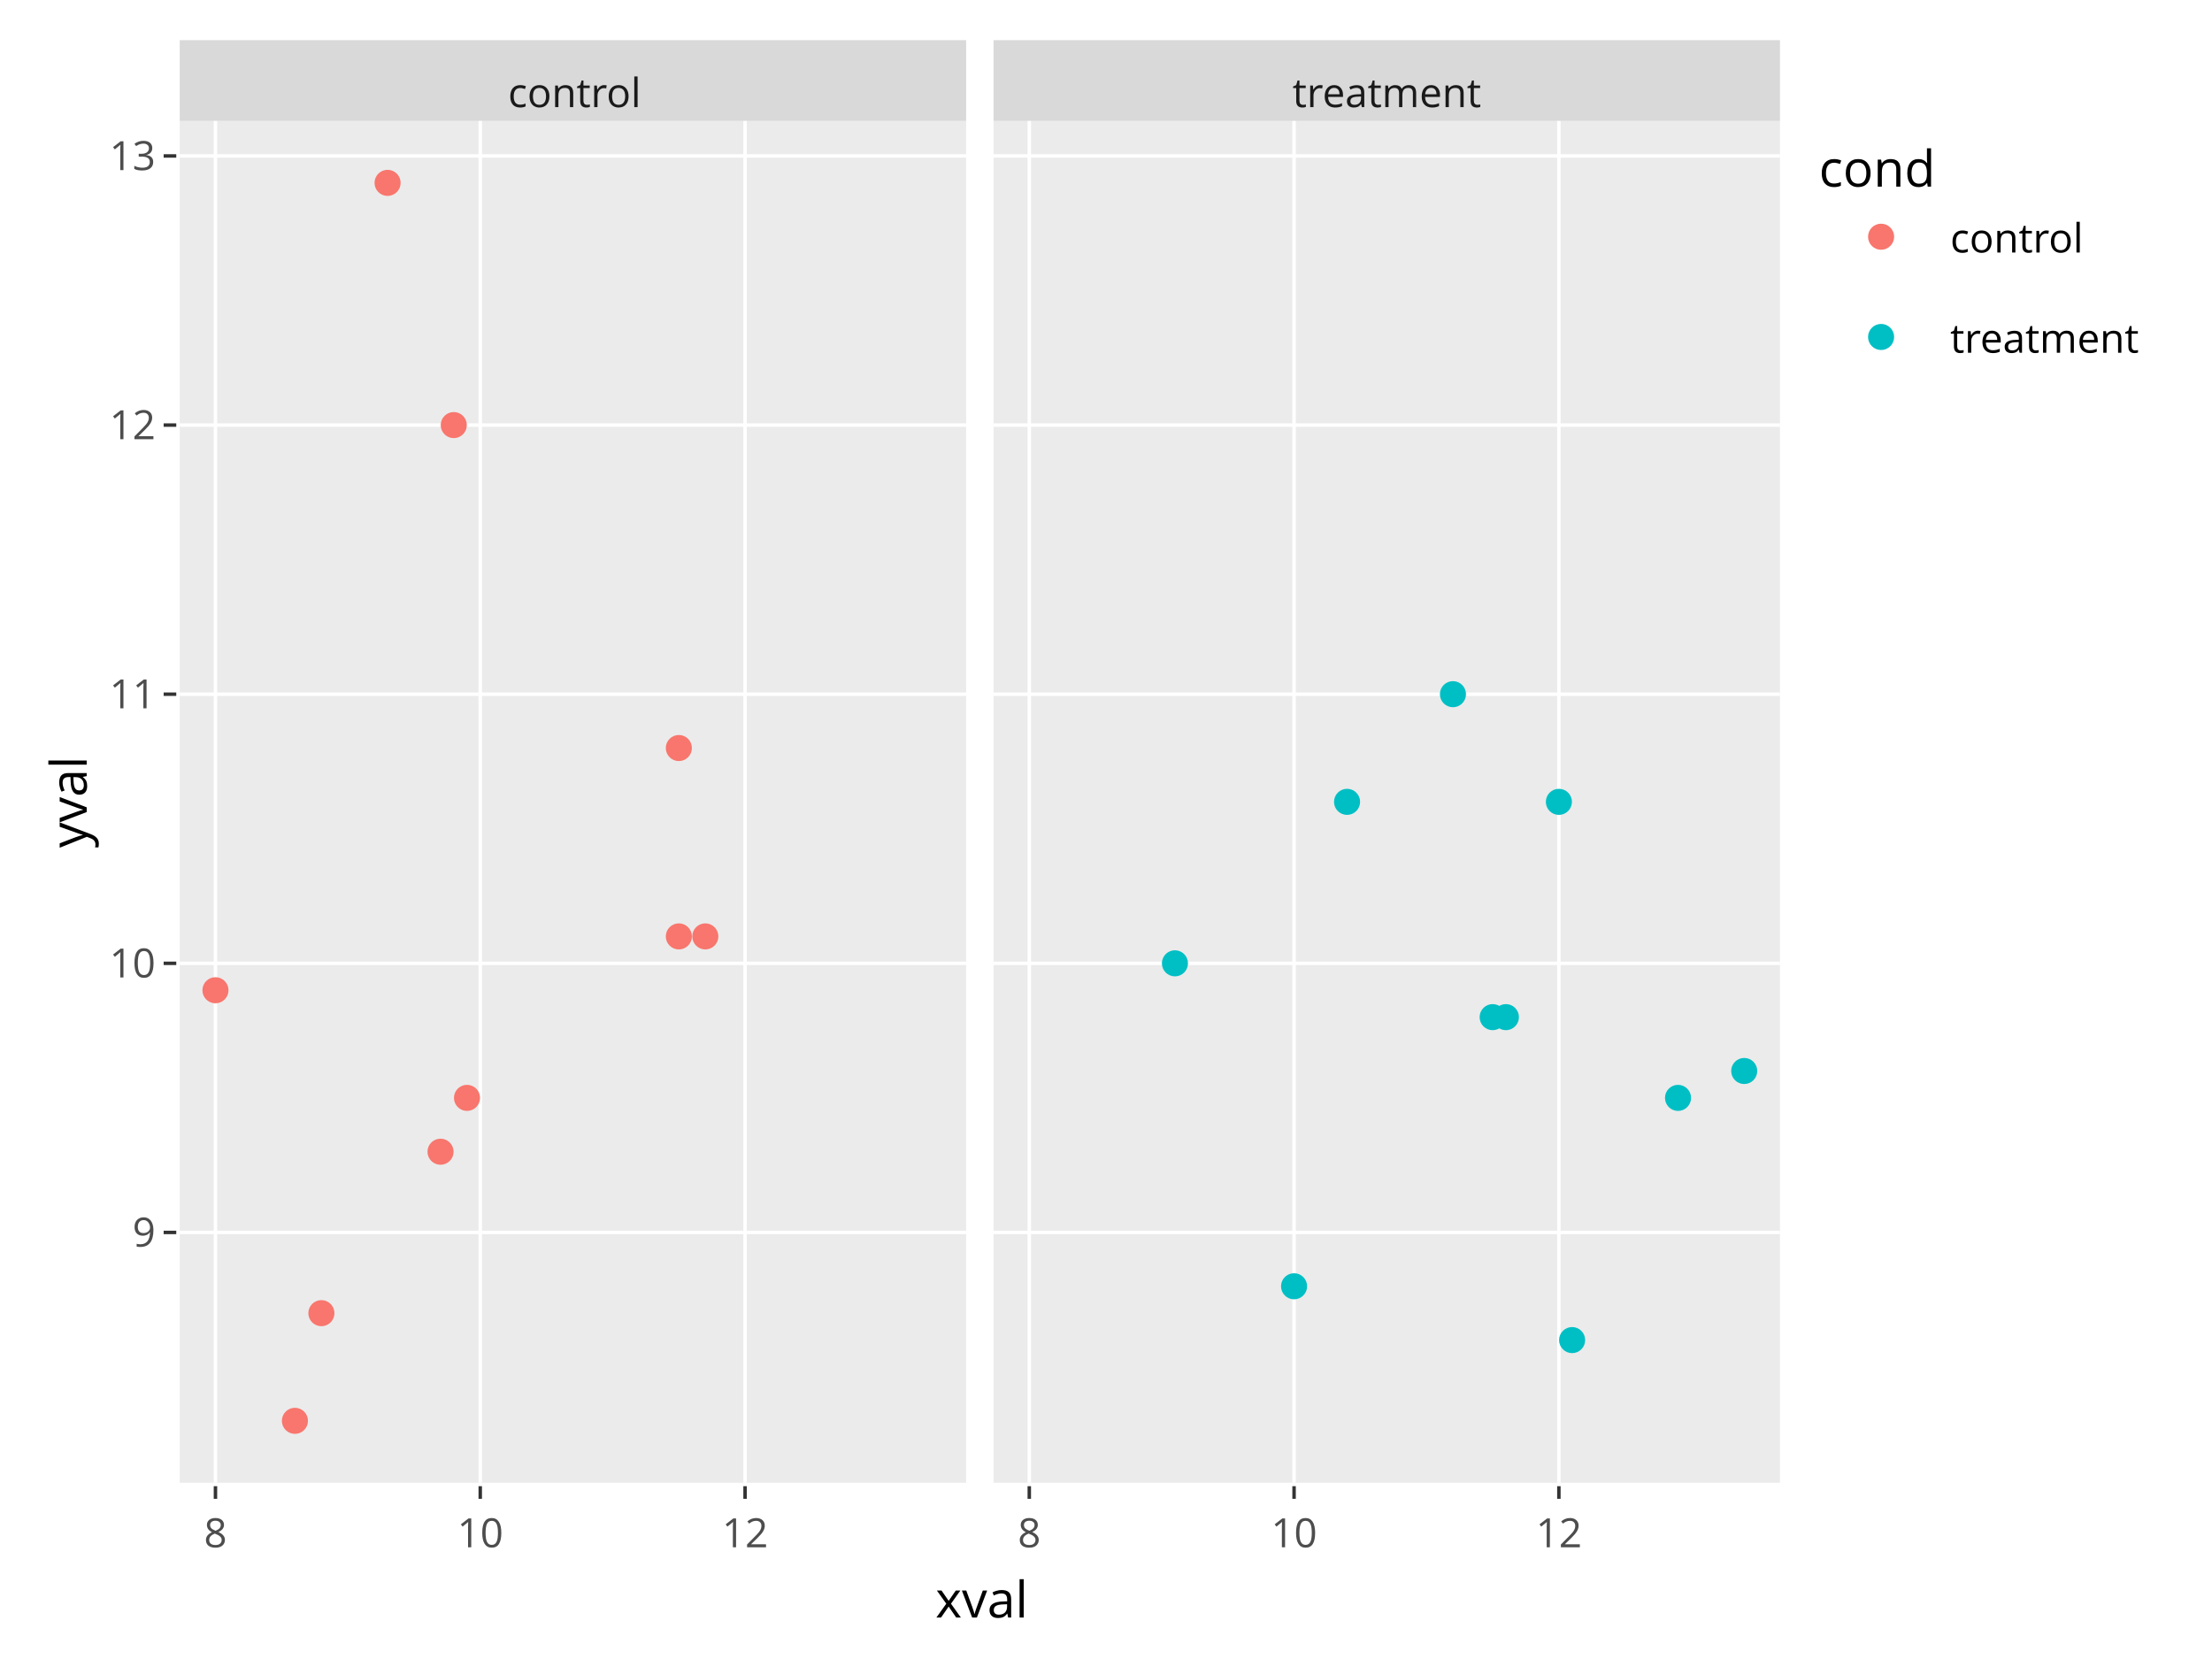
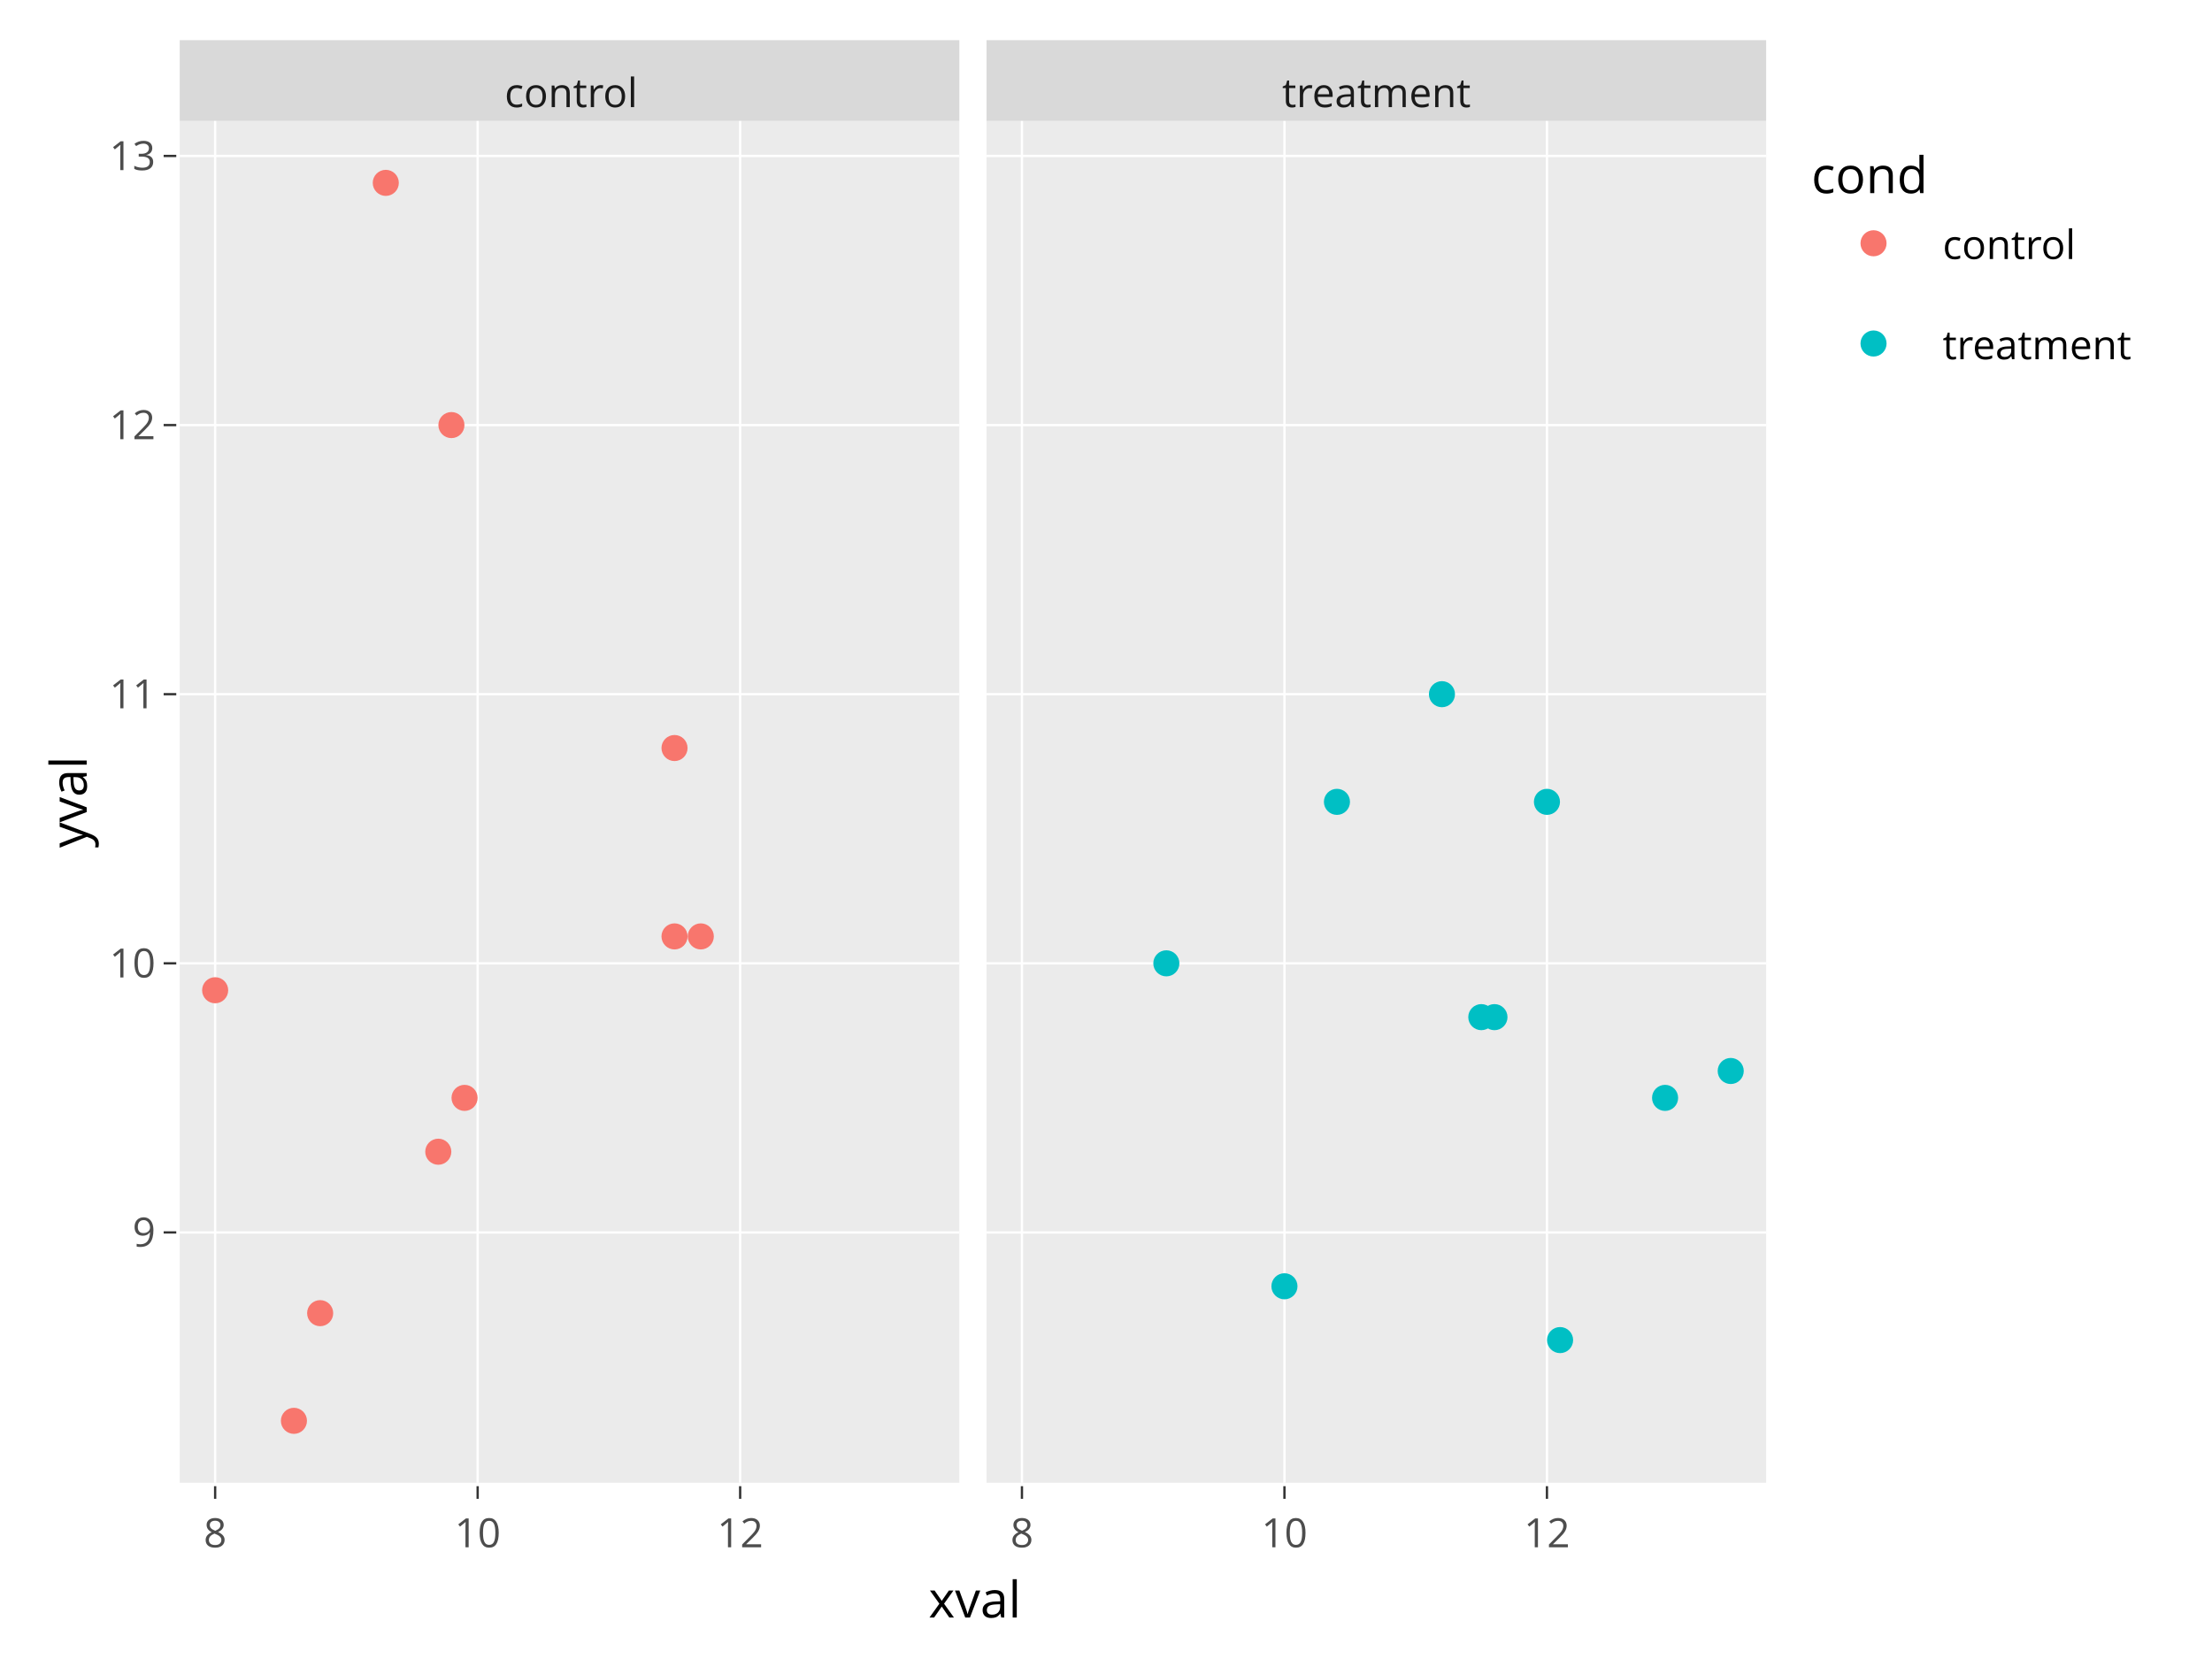
<svg xmlns="http://www.w3.org/2000/svg" class="main-svg" width="640" height="480" style="" viewBox="0 0 640 480">
  <rect x="0" y="0" width="640" height="480" style="fill: rgb(255, 255, 255); fill-opacity: 1;" />
  <defs id="defs-">
    <g class="clips">
      <clipPath id="clipxyplot" class="plotclip">
-         <rect width="227.536" height="394" />
+         <rect width="225.57" height="394" />
      </clipPath>
      <clipPath id="clipx2yplot" class="plotclip">
-         <rect width="227.536" height="394" />
+         <rect width="225.57" height="394" />
      </clipPath>
      <clipPath class="axesclip" id="clipx">
-         <rect x="52" y="0" width="227.536" height="480" />
+         <rect x="52" y="0" width="225.57" height="480" />
      </clipPath>
      <clipPath class="axesclip" id="clipy">
        <rect x="0" y="35" width="640" height="394" />
      </clipPath>
      <clipPath class="axesclip" id="clipxy">
-         <rect x="52" y="35" width="227.536" height="394" />
+         <rect x="52" y="35" width="225.57" height="394" />
      </clipPath>
      <clipPath class="axesclip" id="clipx2">
-         <rect x="287.464" y="0" width="227.536" height="480" />
+         <rect x="285.43" y="0" width="225.57" height="480" />
      </clipPath>
      <clipPath class="axesclip" id="clipx2y">
-         <rect x="287.464" y="35" width="227.536" height="394" />
+         <rect x="285.43" y="35" width="225.57" height="394" />
      </clipPath>
    </g>
    <g class="gradients" />
    <g class="patterns" />
  </defs>
  <g class="bglayer">
-     <rect class="bg" x="52" y="35" width="227.536" height="394" style="fill: rgb(235, 235, 235); fill-opacity: 1; stroke-width: 0;" />
-     <rect class="bg" x="287.464" y="35" width="227.536" height="394" style="fill: rgb(235, 235, 235); fill-opacity: 1; stroke-width: 0;" />
+     <rect class="bg" x="52" y="35" width="225.57" height="394" style="fill: rgb(235, 235, 235); fill-opacity: 1; stroke-width: 0;" />
+     <rect class="bg" x="285.43" y="35" width="225.57" height="394" style="fill: rgb(235, 235, 235); fill-opacity: 1; stroke-width: 0;" />
  </g>
  <g class="layer-below">
    <g class="imagelayer" />
    <g class="shapelayer">
-       <path data-index="0" fill-rule="evenodd" d="M52,429H279.536V35H52Z" style="opacity: 1; stroke: rgb(0, 0, 0); stroke-opacity: 0; fill: rgb(0, 0, 0); fill-opacity: 0; stroke-width: 0px;" />
-       <path data-index="1" fill-rule="evenodd" d="M52,35H279.536V11.621H52Z" style="opacity: 1; stroke: rgb(0, 0, 0); stroke-opacity: 0; fill: rgb(217, 217, 217); fill-opacity: 1; stroke-width: 0px;" />
-       <path data-index="2" fill-rule="evenodd" d="M287.464,429H515V35H287.464Z" style="opacity: 1; stroke: rgb(0, 0, 0); stroke-opacity: 0; fill: rgb(0, 0, 0); fill-opacity: 0; stroke-width: 0px;" />
-       <path data-index="3" fill-rule="evenodd" d="M287.464,35H515V11.621H287.464Z" style="opacity: 1; stroke: rgb(0, 0, 0); stroke-opacity: 0; fill: rgb(217, 217, 217); fill-opacity: 1; stroke-width: 0px;" />
+       <g class="shape-group" data-index="0">
+         <path data-index="0" fill-rule="evenodd" d="M52,35H277.57V11.621H52Z" style="opacity: 1; stroke: rgb(0, 0, 0); stroke-opacity: 0; fill: rgb(217, 217, 217); fill-opacity: 1; stroke-width: 0.664px;" />
+       </g>
+       <g class="shape-group" data-index="1">
+         <path data-index="1" fill-rule="evenodd" d="M285.43,35H511V11.621H285.43Z" style="opacity: 1; stroke: rgb(0, 0, 0); stroke-opacity: 0; fill: rgb(217, 217, 217); fill-opacity: 1; stroke-width: 0.664px;" />
+       </g>
    </g>
  </g>
  <g class="cartesianlayer">
    <g class="subplot xy">
      <g class="layer-subplot">
        <g class="shapelayer" />
        <g class="imagelayer" />
      </g>
+       <g class="minor-gridlayer">
+         <g class="x" />
+         <g class="y" />
+       </g>
      <g class="gridlayer">
        <g class="x">
-           <path class="xgrid crisp" transform="translate(62.34,0)" d="M0,35v394" style="stroke: rgb(255, 255, 255); stroke-opacity: 1; stroke-width: 1px;" />
-           <path class="xgrid crisp" transform="translate(138.95,0)" d="M0,35v394" style="stroke: rgb(255, 255, 255); stroke-opacity: 1; stroke-width: 1px;" />
-           <path class="xgrid crisp" transform="translate(215.57,0)" d="M0,35v394" style="stroke: rgb(255, 255, 255); stroke-opacity: 1; stroke-width: 1px;" />
+           <path class="xgrid crisp" transform="translate(62.25,0)" d="M0,35v394" style="stroke: rgb(255, 255, 255); stroke-opacity: 1; stroke-width: 0.664px;" />
+           <path class="xgrid crisp" transform="translate(138.2,0)" d="M0,35v394" style="stroke: rgb(255, 255, 255); stroke-opacity: 1; stroke-width: 0.664px;" />
+           <path class="xgrid crisp" transform="translate(214.15,0)" d="M0,35v394" style="stroke: rgb(255, 255, 255); stroke-opacity: 1; stroke-width: 0.664px;" />
        </g>
        <g class="y">
-           <path class="ygrid crisp" transform="translate(0,356.58)" d="M52,0h227.536" style="stroke: rgb(255, 255, 255); stroke-opacity: 1; stroke-width: 1px;" />
-           <path class="ygrid crisp" transform="translate(0,278.72)" d="M52,0h227.536" style="stroke: rgb(255, 255, 255); stroke-opacity: 1; stroke-width: 1px;" />
-           <path class="ygrid crisp" transform="translate(0,200.85)" d="M52,0h227.536" style="stroke: rgb(255, 255, 255); stroke-opacity: 1; stroke-width: 1px;" />
-           <path class="ygrid crisp" transform="translate(0,122.99)" d="M52,0h227.536" style="stroke: rgb(255, 255, 255); stroke-opacity: 1; stroke-width: 1px;" />
-           <path class="ygrid crisp" transform="translate(0,45.12)" d="M52,0h227.536" style="stroke: rgb(255, 255, 255); stroke-opacity: 1; stroke-width: 1px;" />
+           <path class="ygrid crisp" transform="translate(0,356.58)" d="M52,0h225.57" style="stroke: rgb(255, 255, 255); stroke-opacity: 1; stroke-width: 0.664px;" />
+           <path class="ygrid crisp" transform="translate(0,278.72)" d="M52,0h225.57" style="stroke: rgb(255, 255, 255); stroke-opacity: 1; stroke-width: 0.664px;" />
+           <path class="ygrid crisp" transform="translate(0,200.85)" d="M52,0h225.57" style="stroke: rgb(255, 255, 255); stroke-opacity: 1; stroke-width: 0.664px;" />
+           <path class="ygrid crisp" transform="translate(0,122.99)" d="M52,0h225.57" style="stroke: rgb(255, 255, 255); stroke-opacity: 1; stroke-width: 0.664px;" />
+           <path class="ygrid crisp" transform="translate(0,45.12)" d="M52,0h225.57" style="stroke: rgb(255, 255, 255); stroke-opacity: 1; stroke-width: 0.664px;" />
        </g>
      </g>
      <g class="zerolinelayer" />
      <path class="xlines-below" />
      <path class="ylines-below" />
      <g class="overlines-below" />
      <g class="xaxislayer-below" />
      <g class="yaxislayer-below" />
      <g class="overaxes-below" />
      <g class="plot" transform="translate(52,35)" clip-path="url(#clipxyplot)">
        <g class="scatterlayer mlayer">
          <g class="trace scatter trace-vdiffr-plotly-1" style="stroke-miterlimit: 2; opacity: 1;">
            <g class="fills" />
            <g class="errorbars" />
            <g class="lines" />
            <g class="points">
-               <path class="point" transform="translate(144.41,181.43)" d="M2.83,0A2.83,2.83 0 1,1 0,-2.83A2.83,2.83 0 0,1 2.83,0Z" style="opacity: 1; stroke-width: 1.89px; fill: rgb(248, 118, 109); fill-opacity: 1; stroke: rgb(248, 118, 109); stroke-opacity: 1;" />
-               <path class="point" transform="translate(60.14,17.91)" d="M2.83,0A2.83,2.83 0 1,1 0,-2.83A2.83,2.83 0 0,1 2.83,0Z" style="opacity: 1; stroke-width: 1.89px; fill: rgb(248, 118, 109); fill-opacity: 1; stroke: rgb(248, 118, 109); stroke-opacity: 1;" />
-               <path class="point" transform="translate(10.34,251.51)" d="M2.83,0A2.83,2.83 0 1,1 0,-2.83A2.83,2.83 0 0,1 2.83,0Z" style="opacity: 1; stroke-width: 1.89px; fill: rgb(248, 118, 109); fill-opacity: 1; stroke: rgb(248, 118, 109); stroke-opacity: 1;" />
-               <path class="point" transform="translate(144.41,235.93)" d="M2.83,0A2.83,2.83 0 1,1 0,-2.83A2.83,2.83 0 0,1 2.83,0Z" style="opacity: 1; stroke-width: 1.89px; fill: rgb(248, 118, 109); fill-opacity: 1; stroke: rgb(248, 118, 109); stroke-opacity: 1;" />
-               <path class="point" transform="translate(33.33,376.09)" d="M2.83,0A2.83,2.83 0 1,1 0,-2.83A2.83,2.83 0 0,1 2.83,0Z" style="opacity: 1; stroke-width: 1.89px; fill: rgb(248, 118, 109); fill-opacity: 1; stroke: rgb(248, 118, 109); stroke-opacity: 1;" />
-               <path class="point" transform="translate(83.12,282.65)" d="M2.83,0A2.83,2.83 0 1,1 0,-2.83A2.83,2.83 0 0,1 2.83,0Z" style="opacity: 1; stroke-width: 1.89px; fill: rgb(248, 118, 109); fill-opacity: 1; stroke: rgb(248, 118, 109); stroke-opacity: 1;" />
-               <path class="point" transform="translate(40.99,344.94)" d="M2.83,0A2.83,2.83 0 1,1 0,-2.83A2.83,2.83 0 0,1 2.83,0Z" style="opacity: 1; stroke-width: 1.89px; fill: rgb(248, 118, 109); fill-opacity: 1; stroke: rgb(248, 118, 109); stroke-opacity: 1;" />
-               <path class="point" transform="translate(152.07,235.93)" d="M2.83,0A2.83,2.83 0 1,1 0,-2.83A2.83,2.83 0 0,1 2.83,0Z" style="opacity: 1; stroke-width: 1.89px; fill: rgb(248, 118, 109); fill-opacity: 1; stroke: rgb(248, 118, 109); stroke-opacity: 1;" />
-               <path class="point" transform="translate(75.46,298.23)" d="M2.83,0A2.83,2.83 0 1,1 0,-2.83A2.83,2.83 0 0,1 2.83,0Z" style="opacity: 1; stroke-width: 1.89px; fill: rgb(248, 118, 109); fill-opacity: 1; stroke: rgb(248, 118, 109); stroke-opacity: 1;" />
-               <path class="point" transform="translate(79.29,87.99)" d="M2.83,0A2.83,2.83 0 1,1 0,-2.83A2.83,2.83 0 0,1 2.83,0Z" style="opacity: 1; stroke-width: 1.89px; fill: rgb(248, 118, 109); fill-opacity: 1; stroke: rgb(248, 118, 109); stroke-opacity: 1;" />
+               <path class="point" transform="translate(143.16,181.43)" d="M2.83,0A2.83,2.83 0 1,1 0,-2.83A2.83,2.83 0 0,1 2.83,0Z" style="opacity: 1; stroke-width: 1.89px; fill: rgb(248, 118, 109); fill-opacity: 1; stroke: rgb(248, 118, 109); stroke-opacity: 1;" />
+               <path class="point" transform="translate(59.62,17.91)" d="M2.83,0A2.83,2.83 0 1,1 0,-2.83A2.83,2.83 0 0,1 2.83,0Z" style="opacity: 1; stroke-width: 1.89px; fill: rgb(248, 118, 109); fill-opacity: 1; stroke: rgb(248, 118, 109); stroke-opacity: 1;" />
+               <path class="point" transform="translate(10.25,251.51)" d="M2.83,0A2.83,2.83 0 1,1 0,-2.83A2.83,2.83 0 0,1 2.83,0Z" style="opacity: 1; stroke-width: 1.89px; fill: rgb(248, 118, 109); fill-opacity: 1; stroke: rgb(248, 118, 109); stroke-opacity: 1;" />
+               <path class="point" transform="translate(143.16,235.93)" d="M2.83,0A2.83,2.83 0 1,1 0,-2.83A2.83,2.83 0 0,1 2.83,0Z" style="opacity: 1; stroke-width: 1.89px; fill: rgb(248, 118, 109); fill-opacity: 1; stroke: rgb(248, 118, 109); stroke-opacity: 1;" />
+               <path class="point" transform="translate(33.04,376.09)" d="M2.83,0A2.83,2.83 0 1,1 0,-2.83A2.83,2.83 0 0,1 2.83,0Z" style="opacity: 1; stroke-width: 1.89px; fill: rgb(248, 118, 109); fill-opacity: 1; stroke: rgb(248, 118, 109); stroke-opacity: 1;" />
+               <path class="point" transform="translate(82.41,282.65)" d="M2.83,0A2.83,2.83 0 1,1 0,-2.83A2.83,2.83 0 0,1 2.83,0Z" style="opacity: 1; stroke-width: 1.89px; fill: rgb(248, 118, 109); fill-opacity: 1; stroke: rgb(248, 118, 109); stroke-opacity: 1;" />
+               <path class="point" transform="translate(40.63,344.94)" d="M2.83,0A2.83,2.83 0 1,1 0,-2.83A2.83,2.83 0 0,1 2.83,0Z" style="opacity: 1; stroke-width: 1.89px; fill: rgb(248, 118, 109); fill-opacity: 1; stroke: rgb(248, 118, 109); stroke-opacity: 1;" />
+               <path class="point" transform="translate(150.76,235.93)" d="M2.83,0A2.83,2.83 0 1,1 0,-2.83A2.83,2.83 0 0,1 2.83,0Z" style="opacity: 1; stroke-width: 1.89px; fill: rgb(248, 118, 109); fill-opacity: 1; stroke: rgb(248, 118, 109); stroke-opacity: 1;" />
+               <path class="point" transform="translate(74.81,298.23)" d="M2.83,0A2.83,2.83 0 1,1 0,-2.83A2.83,2.83 0 0,1 2.83,0Z" style="opacity: 1; stroke-width: 1.89px; fill: rgb(248, 118, 109); fill-opacity: 1; stroke: rgb(248, 118, 109); stroke-opacity: 1;" />
+               <path class="point" transform="translate(78.61,87.99)" d="M2.83,0A2.83,2.83 0 1,1 0,-2.83A2.83,2.83 0 0,1 2.83,0Z" style="opacity: 1; stroke-width: 1.89px; fill: rgb(248, 118, 109); fill-opacity: 1; stroke: rgb(248, 118, 109); stroke-opacity: 1;" />
            </g>
            <g class="text" />
          </g>
        </g>
      </g>
      <g class="overplot" />
      <path class="xlines-above crisp" d="" style="fill: none; stroke-width: 1px; stroke: rgb(0, 0, 0); stroke-opacity: 0;" />
      <path class="ylines-above crisp" d="" style="fill: none; stroke-width: 1px; stroke: rgb(0, 0, 0); stroke-opacity: 0;" />
      <g class="overlines-above" />
      <g class="xaxislayer-above">
-         <path class="xtick ticks crisp" d="M0,430v3.653" transform="translate(62.34,0)" style="stroke: rgb(51, 51, 51); stroke-opacity: 1; stroke-width: 1px;" />
-         <path class="xtick ticks crisp" d="M0,430v3.653" transform="translate(138.95,0)" style="stroke: rgb(51, 51, 51); stroke-opacity: 1; stroke-width: 1px;" />
-         <path class="xtick ticks crisp" d="M0,430v3.653" transform="translate(215.57,0)" style="stroke: rgb(51, 51, 51); stroke-opacity: 1; stroke-width: 1px;" />
+         <path class="xtick ticks crisp" d="M0,430v3.653" transform="translate(62.25,0)" style="stroke: rgb(51, 51, 51); stroke-opacity: 1; stroke-width: 0.664px;" />
+         <path class="xtick ticks crisp" d="M0,430v3.653" transform="translate(138.2,0)" style="stroke: rgb(51, 51, 51); stroke-opacity: 1; stroke-width: 0.664px;" />
+         <path class="xtick ticks crisp" d="M0,430v3.653" transform="translate(214.15,0)" style="stroke: rgb(51, 51, 51); stroke-opacity: 1; stroke-width: 0.664px;" />
        <g class="xtick">
-           <text text-anchor="middle" x="0" y="447.68" transform="translate(62.34,0)" style="font-family: 'Open Sans', verdana, arial, sans-serif; font-size: 11.69px; fill: rgb(77, 77, 77); fill-opacity: 1; white-space: pre; opacity: 1;">8</text>
+           <text text-anchor="middle" x="0" y="447.68" transform="translate(62.25,0)" style="font-family: 'Open Sans', verdana, arial, sans-serif; font-size: 11.69px; fill: rgb(77, 77, 77); fill-opacity: 1; white-space: pre; opacity: 1;">8</text>
        </g>
        <g class="xtick">
-           <text text-anchor="middle" x="0" y="447.68" style="font-family: 'Open Sans', verdana, arial, sans-serif; font-size: 11.69px; fill: rgb(77, 77, 77); fill-opacity: 1; white-space: pre; opacity: 1;" transform="translate(138.95,0)">10</text>
+           <text text-anchor="middle" x="0" y="447.68" style="font-family: 'Open Sans', verdana, arial, sans-serif; font-size: 11.69px; fill: rgb(77, 77, 77); fill-opacity: 1; white-space: pre; opacity: 1;" transform="translate(138.2,0)">10</text>
        </g>
        <g class="xtick">
-           <text text-anchor="middle" x="0" y="447.68" style="font-family: 'Open Sans', verdana, arial, sans-serif; font-size: 11.69px; fill: rgb(77, 77, 77); fill-opacity: 1; white-space: pre; opacity: 1;" transform="translate(215.57,0)">12</text>
+           <text text-anchor="middle" x="0" y="447.68" style="font-family: 'Open Sans', verdana, arial, sans-serif; font-size: 11.69px; fill: rgb(77, 77, 77); fill-opacity: 1; white-space: pre; opacity: 1;" transform="translate(214.15,0)">12</text>
        </g>
      </g>
      <g class="yaxislayer-above">
-         <path class="ytick ticks crisp" d="M51,0h-3.653" transform="translate(0,356.58)" style="stroke: rgb(51, 51, 51); stroke-opacity: 1; stroke-width: 1px;" />
-         <path class="ytick ticks crisp" d="M51,0h-3.653" transform="translate(0,278.72)" style="stroke: rgb(51, 51, 51); stroke-opacity: 1; stroke-width: 1px;" />
-         <path class="ytick ticks crisp" d="M51,0h-3.653" transform="translate(0,200.85)" style="stroke: rgb(51, 51, 51); stroke-opacity: 1; stroke-width: 1px;" />
-         <path class="ytick ticks crisp" d="M51,0h-3.653" transform="translate(0,122.99)" style="stroke: rgb(51, 51, 51); stroke-opacity: 1; stroke-width: 1px;" />
-         <path class="ytick ticks crisp" d="M51,0h-3.653" transform="translate(0,45.12)" style="stroke: rgb(51, 51, 51); stroke-opacity: 1; stroke-width: 1px;" />
+         <path class="ytick ticks crisp" d="M51,0h-3.653" transform="translate(0,356.58)" style="stroke: rgb(51, 51, 51); stroke-opacity: 1; stroke-width: 0.664px;" />
+         <path class="ytick ticks crisp" d="M51,0h-3.653" transform="translate(0,278.72)" style="stroke: rgb(51, 51, 51); stroke-opacity: 1; stroke-width: 0.664px;" />
+         <path class="ytick ticks crisp" d="M51,0h-3.653" transform="translate(0,200.85)" style="stroke: rgb(51, 51, 51); stroke-opacity: 1; stroke-width: 0.664px;" />
+         <path class="ytick ticks crisp" d="M51,0h-3.653" transform="translate(0,122.99)" style="stroke: rgb(51, 51, 51); stroke-opacity: 1; stroke-width: 0.664px;" />
+         <path class="ytick ticks crisp" d="M51,0h-3.653" transform="translate(0,45.12)" style="stroke: rgb(51, 51, 51); stroke-opacity: 1; stroke-width: 0.664px;" />
        <g class="ytick">
          <text text-anchor="end" x="45.009" y="4.091" transform="translate(0,356.58)" style="font-family: 'Open Sans', verdana, arial, sans-serif; font-size: 11.69px; fill: rgb(77, 77, 77); fill-opacity: 1; white-space: pre; opacity: 1;">9</text>
        </g>
        <g class="ytick">
          <text text-anchor="end" x="45.009" y="4.091" style="font-family: 'Open Sans', verdana, arial, sans-serif; font-size: 11.69px; fill: rgb(77, 77, 77); fill-opacity: 1; white-space: pre; opacity: 1;" transform="translate(0,278.72)">10</text>
        </g>
        <g class="ytick">
          <text text-anchor="end" x="45.009" y="4.091" style="font-family: 'Open Sans', verdana, arial, sans-serif; font-size: 11.69px; fill: rgb(77, 77, 77); fill-opacity: 1; white-space: pre; opacity: 1;" transform="translate(0,200.85)">11</text>
        </g>
        <g class="ytick">
          <text text-anchor="end" x="45.009" y="4.091" style="font-family: 'Open Sans', verdana, arial, sans-serif; font-size: 11.69px; fill: rgb(77, 77, 77); fill-opacity: 1; white-space: pre; opacity: 1;" transform="translate(0,122.99)">12</text>
        </g>
        <g class="ytick">
          <text text-anchor="end" x="45.009" y="4.091" style="font-family: 'Open Sans', verdana, arial, sans-serif; font-size: 11.69px; fill: rgb(77, 77, 77); fill-opacity: 1; white-space: pre; opacity: 1;" transform="translate(0,45.12)">13</text>
        </g>
      </g>
      <g class="overaxes-above" />
    </g>
    <g class="subplot x2y">
      <g class="layer-subplot">
        <g class="shapelayer" />
        <g class="imagelayer" />
      </g>
+       <g class="minor-gridlayer">
+         <g class="x2" />
+         <g class="y" />
+       </g>
      <g class="gridlayer">
        <g class="x2">
-           <path class="x2grid crisp" transform="translate(297.804,0)" d="M0,35v394" style="stroke: rgb(255, 255, 255); stroke-opacity: 1; stroke-width: 1px;" />
-           <path class="x2grid crisp" transform="translate(374.414,0)" d="M0,35v394" style="stroke: rgb(255, 255, 255); stroke-opacity: 1; stroke-width: 1px;" />
-           <path class="x2grid crisp" transform="translate(451.034,0)" d="M0,35v394" style="stroke: rgb(255, 255, 255); stroke-opacity: 1; stroke-width: 1px;" />
+           <path class="x2grid crisp" transform="translate(295.6798,0)" d="M0,35v394" style="stroke: rgb(255, 255, 255); stroke-opacity: 1; stroke-width: 0.664px;" />
+           <path class="x2grid crisp" transform="translate(371.6298,0)" d="M0,35v394" style="stroke: rgb(255, 255, 255); stroke-opacity: 1; stroke-width: 0.664px;" />
+           <path class="x2grid crisp" transform="translate(447.5798,0)" d="M0,35v394" style="stroke: rgb(255, 255, 255); stroke-opacity: 1; stroke-width: 0.664px;" />
        </g>
        <g class="y">
-           <path class="ygrid crisp" transform="translate(0,356.58)" d="M287.464,0h227.536" style="stroke: rgb(255, 255, 255); stroke-opacity: 1; stroke-width: 1px;" />
-           <path class="ygrid crisp" transform="translate(0,278.72)" d="M287.464,0h227.536" style="stroke: rgb(255, 255, 255); stroke-opacity: 1; stroke-width: 1px;" />
-           <path class="ygrid crisp" transform="translate(0,200.85)" d="M287.464,0h227.536" style="stroke: rgb(255, 255, 255); stroke-opacity: 1; stroke-width: 1px;" />
-           <path class="ygrid crisp" transform="translate(0,122.99)" d="M287.464,0h227.536" style="stroke: rgb(255, 255, 255); stroke-opacity: 1; stroke-width: 1px;" />
-           <path class="ygrid crisp" transform="translate(0,45.12)" d="M287.464,0h227.536" style="stroke: rgb(255, 255, 255); stroke-opacity: 1; stroke-width: 1px;" />
+           <path class="ygrid crisp" transform="translate(0,356.58)" d="M285.43,0h225.57" style="stroke: rgb(255, 255, 255); stroke-opacity: 1; stroke-width: 0.664px;" />
+           <path class="ygrid crisp" transform="translate(0,278.72)" d="M285.43,0h225.57" style="stroke: rgb(255, 255, 255); stroke-opacity: 1; stroke-width: 0.664px;" />
+           <path class="ygrid crisp" transform="translate(0,200.85)" d="M285.43,0h225.57" style="stroke: rgb(255, 255, 255); stroke-opacity: 1; stroke-width: 0.664px;" />
+           <path class="ygrid crisp" transform="translate(0,122.99)" d="M285.43,0h225.57" style="stroke: rgb(255, 255, 255); stroke-opacity: 1; stroke-width: 0.664px;" />
+           <path class="ygrid crisp" transform="translate(0,45.12)" d="M285.43,0h225.57" style="stroke: rgb(255, 255, 255); stroke-opacity: 1; stroke-width: 0.664px;" />
        </g>
      </g>
      <g class="zerolinelayer" />
      <path class="xlines-below" />
      <path class="ylines-below" />
      <g class="overlines-below" />
      <g class="xaxislayer-below" />
      <g class="yaxislayer-below" />
      <g class="overaxes-below" />
-       <g class="plot" transform="translate(287.464,35)" clip-path="url(#clipx2yplot)">
+       <g class="plot" transform="translate(285.4298,35)" clip-path="url(#clipx2yplot)">
        <g class="scatterlayer mlayer">
          <g class="trace scatter trace-vdiffr-plotly-2" style="stroke-miterlimit: 2; opacity: 1;">
            <g class="fills" />
            <g class="errorbars" />
            <g class="lines" />
            <g class="points">
-               <path class="point" transform="translate(102.28,197)" d="M2.83,0A2.83,2.83 0 1,1 0,-2.83A2.83,2.83 0 0,1 2.83,0Z" style="opacity: 1; stroke-width: 1.89px; fill: rgb(0, 191, 196); fill-opacity: 1; stroke: rgb(0, 191, 196); stroke-opacity: 1;" />
-               <path class="point" transform="translate(167.4,352.73)" d="M2.83,0A2.83,2.83 0 1,1 0,-2.83A2.83,2.83 0 0,1 2.83,0Z" style="opacity: 1; stroke-width: 1.89px; fill: rgb(0, 191, 196); fill-opacity: 1; stroke: rgb(0, 191, 196); stroke-opacity: 1;" />
-               <path class="point" transform="translate(132.92,165.85)" d="M2.83,0A2.83,2.83 0 1,1 0,-2.83A2.83,2.83 0 0,1 2.83,0Z" style="opacity: 1; stroke-width: 1.89px; fill: rgb(0, 191, 196); fill-opacity: 1; stroke: rgb(0, 191, 196); stroke-opacity: 1;" />
-               <path class="point" transform="translate(86.95,337.16)" d="M2.83,0A2.83,2.83 0 1,1 0,-2.83A2.83,2.83 0 0,1 2.83,0Z" style="opacity: 1; stroke-width: 1.89px; fill: rgb(0, 191, 196); fill-opacity: 1; stroke: rgb(0, 191, 196); stroke-opacity: 1;" />
-               <path class="point" transform="translate(198.04,282.65)" d="M2.83,0A2.83,2.83 0 1,1 0,-2.83A2.83,2.83 0 0,1 2.83,0Z" style="opacity: 1; stroke-width: 1.89px; fill: rgb(0, 191, 196); fill-opacity: 1; stroke: rgb(0, 191, 196); stroke-opacity: 1;" />
-               <path class="point" transform="translate(52.48,243.72)" d="M2.83,0A2.83,2.83 0 1,1 0,-2.83A2.83,2.83 0 0,1 2.83,0Z" style="opacity: 1; stroke-width: 1.89px; fill: rgb(0, 191, 196); fill-opacity: 1; stroke: rgb(0, 191, 196); stroke-opacity: 1;" />
-               <path class="point" transform="translate(217.19,274.87)" d="M2.83,0A2.83,2.83 0 1,1 0,-2.83A2.83,2.83 0 0,1 2.83,0Z" style="opacity: 1; stroke-width: 1.89px; fill: rgb(0, 191, 196); fill-opacity: 1; stroke: rgb(0, 191, 196); stroke-opacity: 1;" />
-               <path class="point" transform="translate(148.24,259.29)" d="M2.83,0A2.83,2.83 0 1,1 0,-2.83A2.83,2.83 0 0,1 2.83,0Z" style="opacity: 1; stroke-width: 1.89px; fill: rgb(0, 191, 196); fill-opacity: 1; stroke: rgb(0, 191, 196); stroke-opacity: 1;" />
-               <path class="point" transform="translate(144.41,259.29)" d="M2.83,0A2.83,2.83 0 1,1 0,-2.83A2.83,2.83 0 0,1 2.83,0Z" style="opacity: 1; stroke-width: 1.89px; fill: rgb(0, 191, 196); fill-opacity: 1; stroke: rgb(0, 191, 196); stroke-opacity: 1;" />
-               <path class="point" transform="translate(163.57,197)" d="M2.83,0A2.83,2.83 0 1,1 0,-2.83A2.83,2.83 0 0,1 2.83,0Z" style="opacity: 1; stroke-width: 1.89px; fill: rgb(0, 191, 196); fill-opacity: 1; stroke: rgb(0, 191, 196); stroke-opacity: 1;" />
+               <path class="point" transform="translate(101.39,197)" d="M2.83,0A2.83,2.83 0 1,1 0,-2.83A2.83,2.83 0 0,1 2.83,0Z" style="opacity: 1; stroke-width: 1.89px; fill: rgb(0, 191, 196); fill-opacity: 1; stroke: rgb(0, 191, 196); stroke-opacity: 1;" />
+               <path class="point" transform="translate(165.95,352.73)" d="M2.83,0A2.83,2.83 0 1,1 0,-2.83A2.83,2.83 0 0,1 2.83,0Z" style="opacity: 1; stroke-width: 1.89px; fill: rgb(0, 191, 196); fill-opacity: 1; stroke: rgb(0, 191, 196); stroke-opacity: 1;" />
+               <path class="point" transform="translate(131.77,165.85)" d="M2.83,0A2.83,2.83 0 1,1 0,-2.83A2.83,2.83 0 0,1 2.83,0Z" style="opacity: 1; stroke-width: 1.89px; fill: rgb(0, 191, 196); fill-opacity: 1; stroke: rgb(0, 191, 196); stroke-opacity: 1;" />
+               <path class="point" transform="translate(86.2,337.16)" d="M2.83,0A2.83,2.83 0 1,1 0,-2.83A2.83,2.83 0 0,1 2.83,0Z" style="opacity: 1; stroke-width: 1.89px; fill: rgb(0, 191, 196); fill-opacity: 1; stroke: rgb(0, 191, 196); stroke-opacity: 1;" />
+               <path class="point" transform="translate(196.33,282.65)" d="M2.83,0A2.83,2.83 0 1,1 0,-2.83A2.83,2.83 0 0,1 2.83,0Z" style="opacity: 1; stroke-width: 1.89px; fill: rgb(0, 191, 196); fill-opacity: 1; stroke: rgb(0, 191, 196); stroke-opacity: 1;" />
+               <path class="point" transform="translate(52.03,243.72)" d="M2.83,0A2.83,2.83 0 1,1 0,-2.83A2.83,2.83 0 0,1 2.83,0Z" style="opacity: 1; stroke-width: 1.89px; fill: rgb(0, 191, 196); fill-opacity: 1; stroke: rgb(0, 191, 196); stroke-opacity: 1;" />
+               <path class="point" transform="translate(215.32,274.87)" d="M2.83,0A2.83,2.83 0 1,1 0,-2.83A2.83,2.83 0 0,1 2.83,0Z" style="opacity: 1; stroke-width: 1.89px; fill: rgb(0, 191, 196); fill-opacity: 1; stroke: rgb(0, 191, 196); stroke-opacity: 1;" />
+               <path class="point" transform="translate(146.96,259.29)" d="M2.83,0A2.83,2.83 0 1,1 0,-2.83A2.83,2.83 0 0,1 2.83,0Z" style="opacity: 1; stroke-width: 1.89px; fill: rgb(0, 191, 196); fill-opacity: 1; stroke: rgb(0, 191, 196); stroke-opacity: 1;" />
+               <path class="point" transform="translate(143.16,259.29)" d="M2.83,0A2.83,2.83 0 1,1 0,-2.83A2.83,2.83 0 0,1 2.83,0Z" style="opacity: 1; stroke-width: 1.89px; fill: rgb(0, 191, 196); fill-opacity: 1; stroke: rgb(0, 191, 196); stroke-opacity: 1;" />
+               <path class="point" transform="translate(162.15,197)" d="M2.83,0A2.83,2.83 0 1,1 0,-2.83A2.83,2.83 0 0,1 2.83,0Z" style="opacity: 1; stroke-width: 1.89px; fill: rgb(0, 191, 196); fill-opacity: 1; stroke: rgb(0, 191, 196); stroke-opacity: 1;" />
            </g>
            <g class="text" />
          </g>
        </g>
      </g>
      <g class="overplot" />
      <path class="xlines-above crisp" d="" style="fill: none; stroke-width: 1px; stroke: rgb(0, 0, 0); stroke-opacity: 0;" />
      <path class="ylines-above crisp" d="M0,0" style="fill: none;" />
      <g class="overlines-above" />
      <g class="xaxislayer-above">
-         <path class="x2tick ticks crisp" d="M0,430v3.653" transform="translate(297.804,0)" style="stroke: rgb(51, 51, 51); stroke-opacity: 1; stroke-width: 1px;" />
-         <path class="x2tick ticks crisp" d="M0,430v3.653" transform="translate(374.414,0)" style="stroke: rgb(51, 51, 51); stroke-opacity: 1; stroke-width: 1px;" />
-         <path class="x2tick ticks crisp" d="M0,430v3.653" transform="translate(451.034,0)" style="stroke: rgb(51, 51, 51); stroke-opacity: 1; stroke-width: 1px;" />
+         <path class="x2tick ticks crisp" d="M0,430v3.653" transform="translate(295.6798,0)" style="stroke: rgb(51, 51, 51); stroke-opacity: 1; stroke-width: 0.664px;" />
+         <path class="x2tick ticks crisp" d="M0,430v3.653" transform="translate(371.6298,0)" style="stroke: rgb(51, 51, 51); stroke-opacity: 1; stroke-width: 0.664px;" />
+         <path class="x2tick ticks crisp" d="M0,430v3.653" transform="translate(447.5798,0)" style="stroke: rgb(51, 51, 51); stroke-opacity: 1; stroke-width: 0.664px;" />
        <g class="x2tick">
-           <text text-anchor="middle" x="0" y="447.68" transform="translate(297.804,0)" style="font-family: 'Open Sans', verdana, arial, sans-serif; font-size: 11.69px; fill: rgb(77, 77, 77); fill-opacity: 1; white-space: pre; opacity: 1;">8</text>
+           <text text-anchor="middle" x="0" y="447.68" transform="translate(295.6798,0)" style="font-family: 'Open Sans', verdana, arial, sans-serif; font-size: 11.69px; fill: rgb(77, 77, 77); fill-opacity: 1; white-space: pre; opacity: 1;">8</text>
        </g>
        <g class="x2tick">
-           <text text-anchor="middle" x="0" y="447.68" style="font-family: 'Open Sans', verdana, arial, sans-serif; font-size: 11.69px; fill: rgb(77, 77, 77); fill-opacity: 1; white-space: pre; opacity: 1;" transform="translate(374.414,0)">10</text>
+           <text text-anchor="middle" x="0" y="447.68" style="font-family: 'Open Sans', verdana, arial, sans-serif; font-size: 11.69px; fill: rgb(77, 77, 77); fill-opacity: 1; white-space: pre; opacity: 1;" transform="translate(371.6298,0)">10</text>
        </g>
        <g class="x2tick">
-           <text text-anchor="middle" x="0" y="447.68" style="font-family: 'Open Sans', verdana, arial, sans-serif; font-size: 11.69px; fill: rgb(77, 77, 77); fill-opacity: 1; white-space: pre; opacity: 1;" transform="translate(451.034,0)">12</text>
+           <text text-anchor="middle" x="0" y="447.68" style="font-family: 'Open Sans', verdana, arial, sans-serif; font-size: 11.69px; fill: rgb(77, 77, 77); fill-opacity: 1; white-space: pre; opacity: 1;" transform="translate(447.5798,0)">12</text>
        </g>
      </g>
      <g class="yaxislayer-above" />
      <g class="overaxes-above" />
    </g>
  </g>
  <g class="polarlayer" />
  <g class="smithlayer" />
  <g class="ternarylayer" />
  <g class="geolayer" />
  <g class="funnelarealayer" />
  <g class="pielayer" />
  <g class="iciclelayer" />
  <g class="treemaplayer" />
  <g class="sunburstlayer" />
  <g class="glimages" />
  <defs id="topdefs-">
    <g class="clips" />
    <clipPath id="legend">
-       <rect width="104" height="77" x="0" y="0" />
+       <rect width="104.22" height="77.22" x="1.89" y="1.89" />
    </clipPath>
  </defs>
  <g class="layer-above">
    <g class="imagelayer" />
    <g class="shapelayer" />
  </g>
  <g class="infolayer">
-     <g class="legend" pointer-events="all" transform="translate(524.26,35)">
-       <rect class="bg" shape-rendering="crispEdges" width="104" height="77" x="0" y="0" style="stroke: rgb(0, 0, 0); stroke-opacity: 0; fill: rgb(255, 255, 255); fill-opacity: 1; stroke-width: 0px;" />
+     <g class="legend" pointer-events="all" transform="translate(520.18,35)">
+       <rect class="bg" shape-rendering="crispEdges" width="106.11" height="79.11" x="0.945" y="0.945" style="stroke: rgb(0, 0, 0); stroke-opacity: 0; fill: rgb(255, 255, 255); fill-opacity: 1; stroke-width: 1.89px;" />
      <g class="scrollbox" transform="" clip-path="url(#legend)">
-         <text class="legendtitletext" text-anchor="start" x="2" y="18.995" style="font-family: 'Open Sans', verdana, arial, sans-serif; font-size: 14.612px; fill: rgb(0, 0, 0); fill-opacity: 1; white-space: pre;">cond</text>
+         <text class="legendtitletext" text-anchor="start" x="3.89" y="20.885" style="font-family: 'Open Sans', verdana, arial, sans-serif; font-size: 14.612px; fill: rgb(0, 0, 0); fill-opacity: 1; white-space: pre;">cond</text>
        <g class="groups" transform="">
-           <g class="traces" transform="translate(0,33.49543)" style="opacity: 1;">
+           <g class="traces" transform="translate(1.889764,35.3852)" style="opacity: 1;">
            <text class="legendtext" text-anchor="start" x="40" y="4.559" style="font-family: 'Open Sans', verdana, arial, sans-serif; font-size: 11.69px; fill: rgb(0, 0, 0); fill-opacity: 1; white-space: pre;">control</text>
            <g class="layers" style="opacity: 1;">
              <g class="legendfill" />
              <g class="legendlines" />
              <g class="legendsymbols">
                <g class="legendpoints">
                  <path class="scatterpts" transform="translate(20,0)" d="M2.83,0A2.83,2.83 0 1,1 0,-2.83A2.83,2.83 0 0,1 2.83,0Z" style="opacity: 1; stroke-width: 1.89px; fill: rgb(248, 118, 109); fill-opacity: 1; stroke: rgb(248, 118, 109); stroke-opacity: 1;" />
                </g>
              </g>
            </g>
            <rect class="legendtoggle" x="0" y="-9.5" width="98.484" height="19" style="fill: rgb(0, 0, 0); fill-opacity: 0;" />
          </g>
        </g>
        <g class="groups" transform="translate(0,10)">
-           <g class="traces" transform="translate(0,52.49543)" style="opacity: 1;">
+           <g class="traces" transform="translate(1.889764,54.3852)" style="opacity: 1;">
            <text class="legendtext" text-anchor="start" x="40" y="4.559" style="font-family: 'Open Sans', verdana, arial, sans-serif; font-size: 11.69px; fill: rgb(0, 0, 0); fill-opacity: 1; white-space: pre;">treatment</text>
            <g class="layers" style="opacity: 1;">
              <g class="legendfill" />
              <g class="legendlines" />
              <g class="legendsymbols">
                <g class="legendpoints">
                  <path class="scatterpts" transform="translate(20,0)" d="M2.83,0A2.83,2.83 0 1,1 0,-2.83A2.83,2.83 0 0,1 2.83,0Z" style="opacity: 1; stroke-width: 1.89px; fill: rgb(0, 191, 196); fill-opacity: 1; stroke: rgb(0, 191, 196); stroke-opacity: 1;" />
                </g>
              </g>
            </g>
            <rect class="legendtoggle" x="0" y="-9.5" width="98.484" height="19" style="fill: rgb(0, 0, 0); fill-opacity: 0;" />
          </g>
        </g>
      </g>
      <rect class="scrollbar" rx="20" ry="3" width="0" height="0" x="0" y="0" style="fill: rgb(128, 139, 164); fill-opacity: 1;" />
    </g>
    <g class="g-gtitle" />
    <g class="g-xtitle" />
    <g class="g-x2title" />
    <g class="g-ytitle" />
    <g class="annotation" data-index="0" style="opacity: 1;">
-       <g class="annotation-text-g" transform="rotate(0,283.5,461.9178)">
-         <g class="cursor-pointer" transform="translate(267,451)">
+       <g class="annotation-text-g" transform="rotate(0,281.5,461.9178)">
+         <g class="cursor-pointer" transform="translate(265,451)">
          <rect class="bg" x="0.5" y="0.5" width="33" height="21" style="stroke-width: 1px; stroke: rgb(0, 0, 0); stroke-opacity: 0; fill: rgb(0, 0, 0); fill-opacity: 0;" />
          <text class="annotation-text" text-anchor="middle" x="17.047" y="17" style="font-family: 'Open Sans', verdana, arial, sans-serif; font-size: 14.612px; fill: rgb(0, 0, 0); fill-opacity: 1; white-space: pre;">xval</text>
        </g>
      </g>
    </g>
    <g class="annotation" data-index="1" style="opacity: 1;">
      <g class="annotation-text-g" transform="rotate(-90,19.08219,232)">
        <g class="cursor-pointer" transform="translate(2,221)">
          <rect class="bg" x="0.5" y="0.5" width="33" height="21" style="stroke-width: 1px; stroke: rgb(0, 0, 0); stroke-opacity: 0; fill: rgb(0, 0, 0); fill-opacity: 0;" />
          <text class="annotation-text" text-anchor="middle" x="17.047" y="17" style="font-family: 'Open Sans', verdana, arial, sans-serif; font-size: 14.612px; fill: rgb(0, 0, 0); fill-opacity: 1; white-space: pre;">yval</text>
        </g>
      </g>
    </g>
    <g class="annotation" data-index="2" style="opacity: 1;">
-       <g class="annotation-text-g" transform="rotate(0,165.768,26)">
-         <g class="cursor-pointer" transform="translate(144,17)">
+       <g class="annotation-text-g" transform="rotate(0,164.7851,26)">
+         <g class="cursor-pointer" transform="translate(143,17)">
          <rect class="bg" x="0.5" y="0.5" width="43" height="17" style="stroke-width: 1px; stroke: rgb(0, 0, 0); stroke-opacity: 0; fill: rgb(0, 0, 0); fill-opacity: 0;" />
          <text class="annotation-text" text-anchor="middle" x="22.234" y="14" style="font-family: 'Open Sans', verdana, arial, sans-serif; font-size: 11.69px; fill: rgb(26, 26, 26); fill-opacity: 1; white-space: pre;">control</text>
        </g>
      </g>
    </g>
    <g class="annotation" data-index="3" style="opacity: 1;">
-       <g class="annotation-text-g" transform="rotate(0,401.232,26)">
-         <g class="cursor-pointer" transform="translate(370,17)">
+       <g class="annotation-text-g" transform="rotate(0,398.2149,26)">
+         <g class="cursor-pointer" transform="translate(367,17)">
          <rect class="bg" x="0.5" y="0.5" width="62" height="17" style="stroke-width: 1px; stroke: rgb(0, 0, 0); stroke-opacity: 0; fill: rgb(0, 0, 0); fill-opacity: 0;" />
          <text class="annotation-text" text-anchor="middle" x="31.25" y="14" style="font-family: 'Open Sans', verdana, arial, sans-serif; font-size: 11.69px; fill: rgb(26, 26, 26); fill-opacity: 1; white-space: pre;">treatment</text>
        </g>
      </g>
    </g>
  </g>
</svg>
